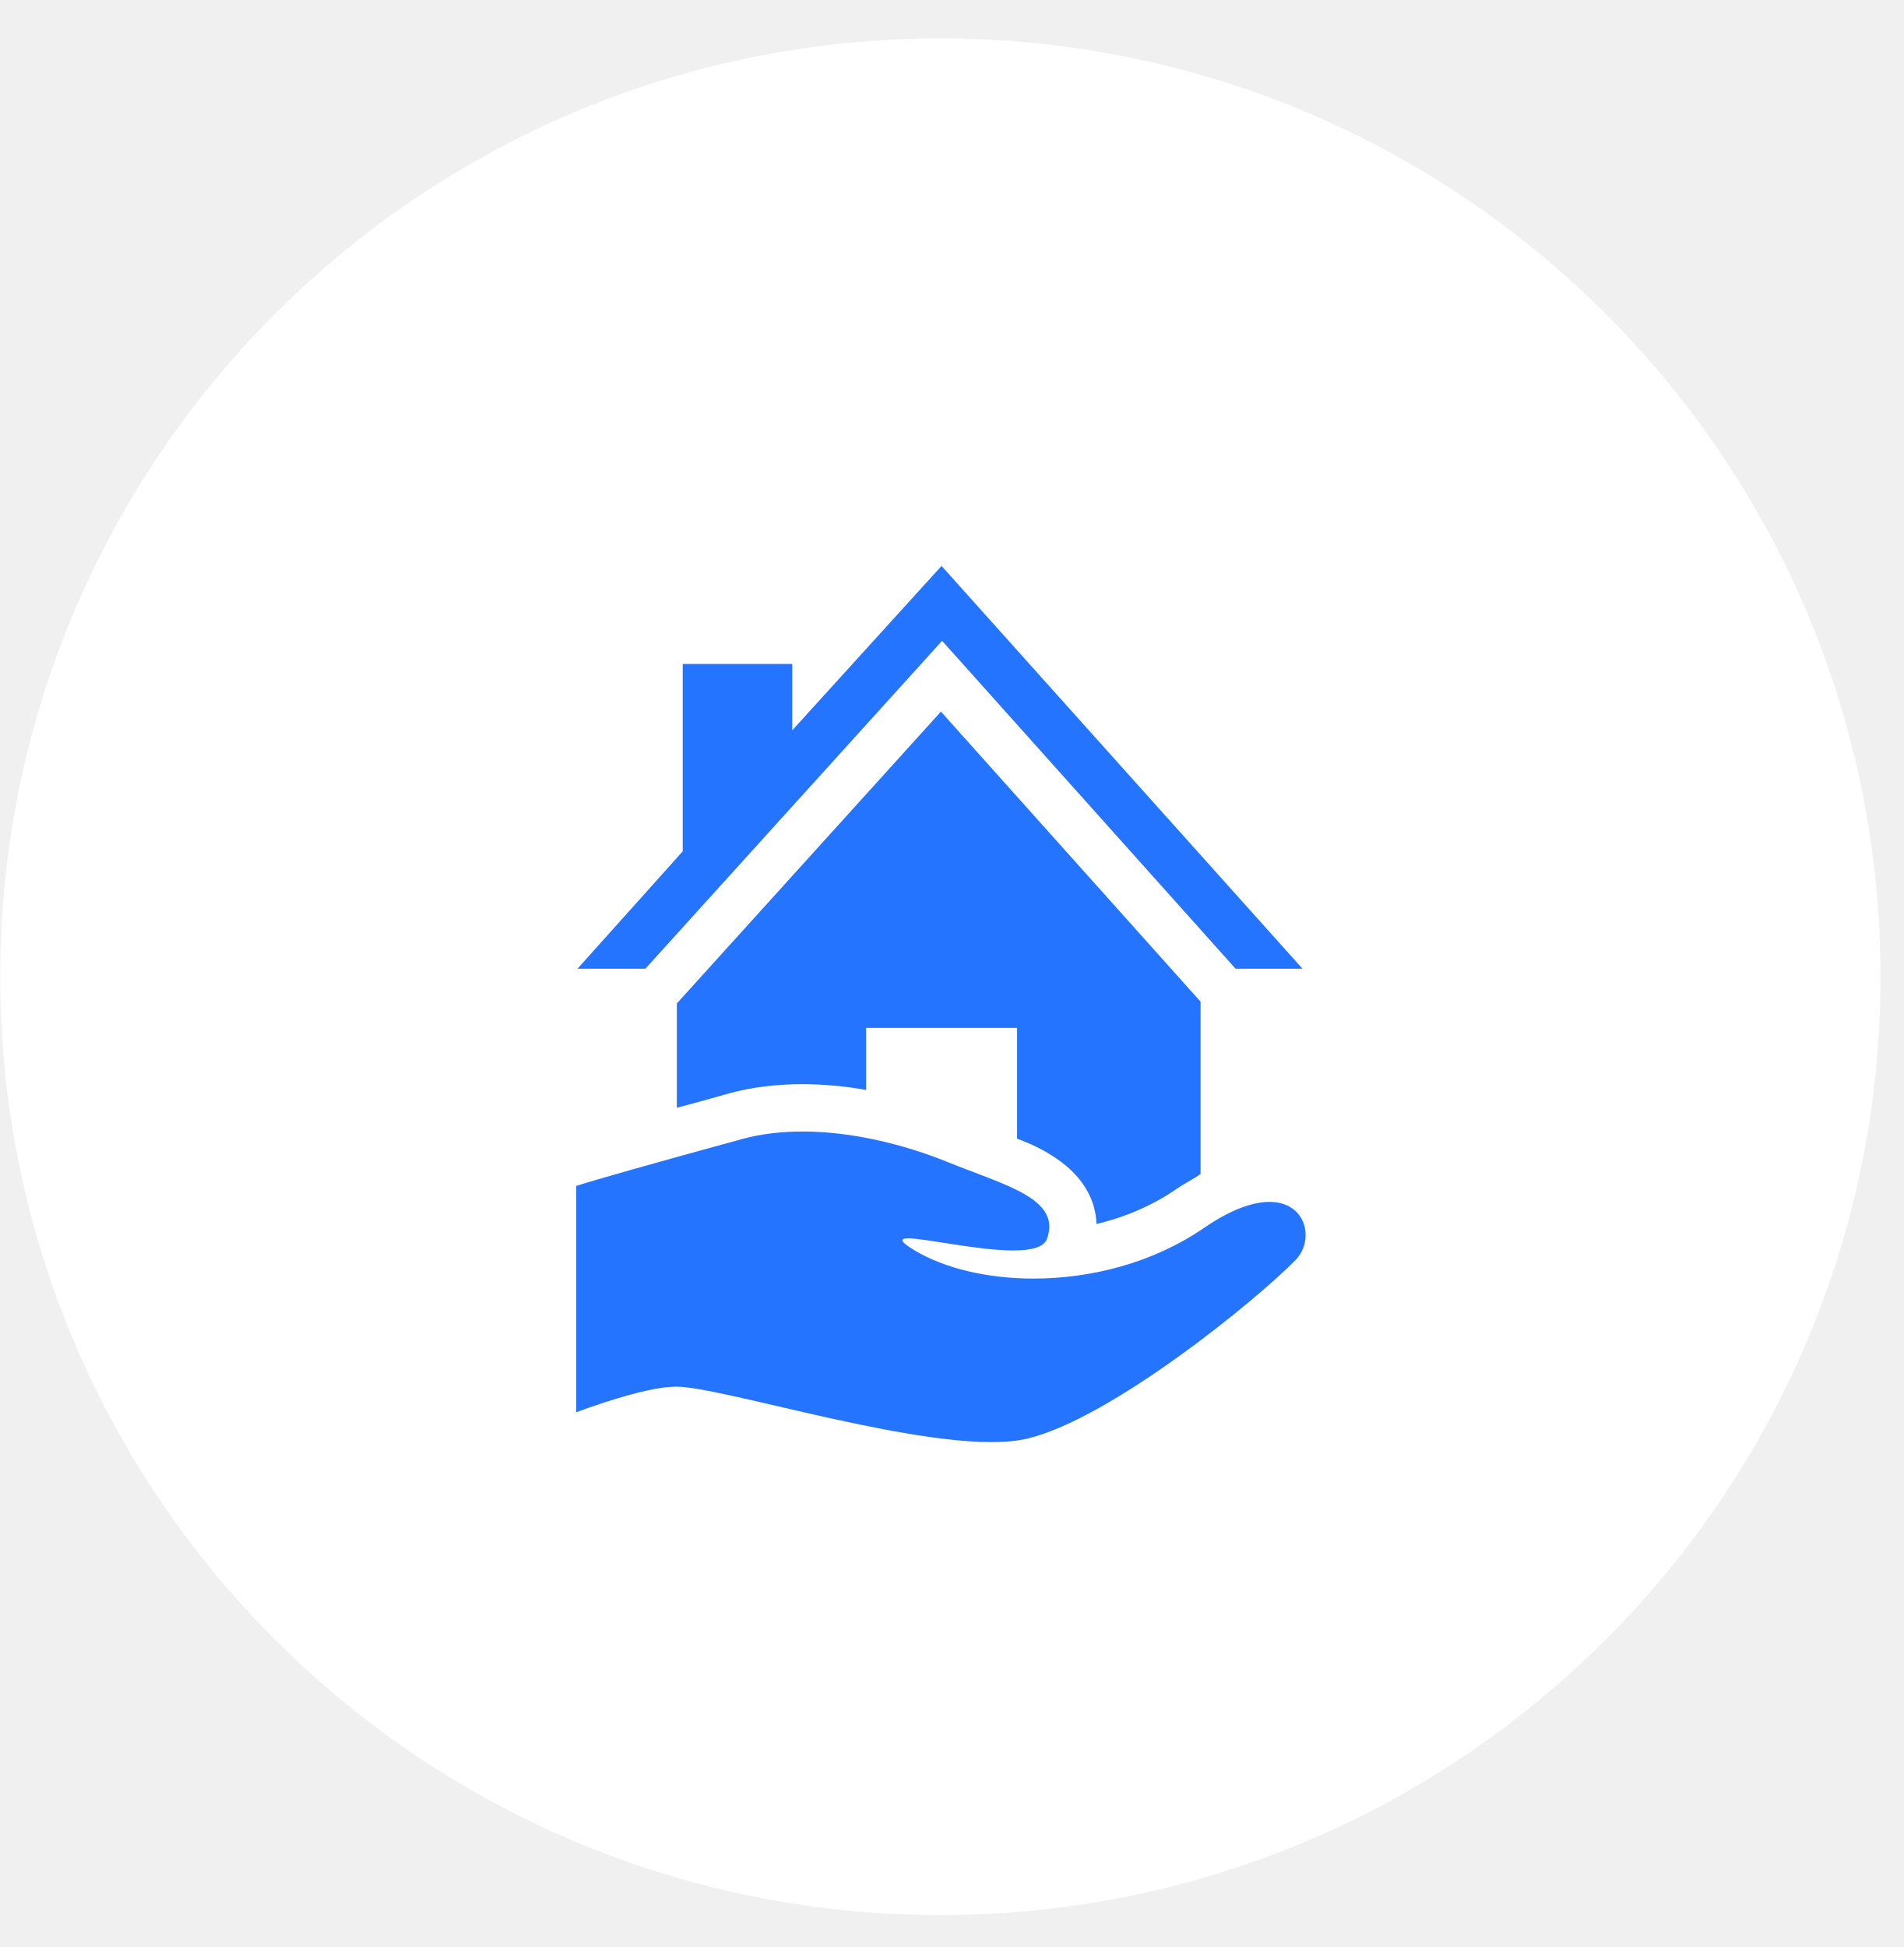
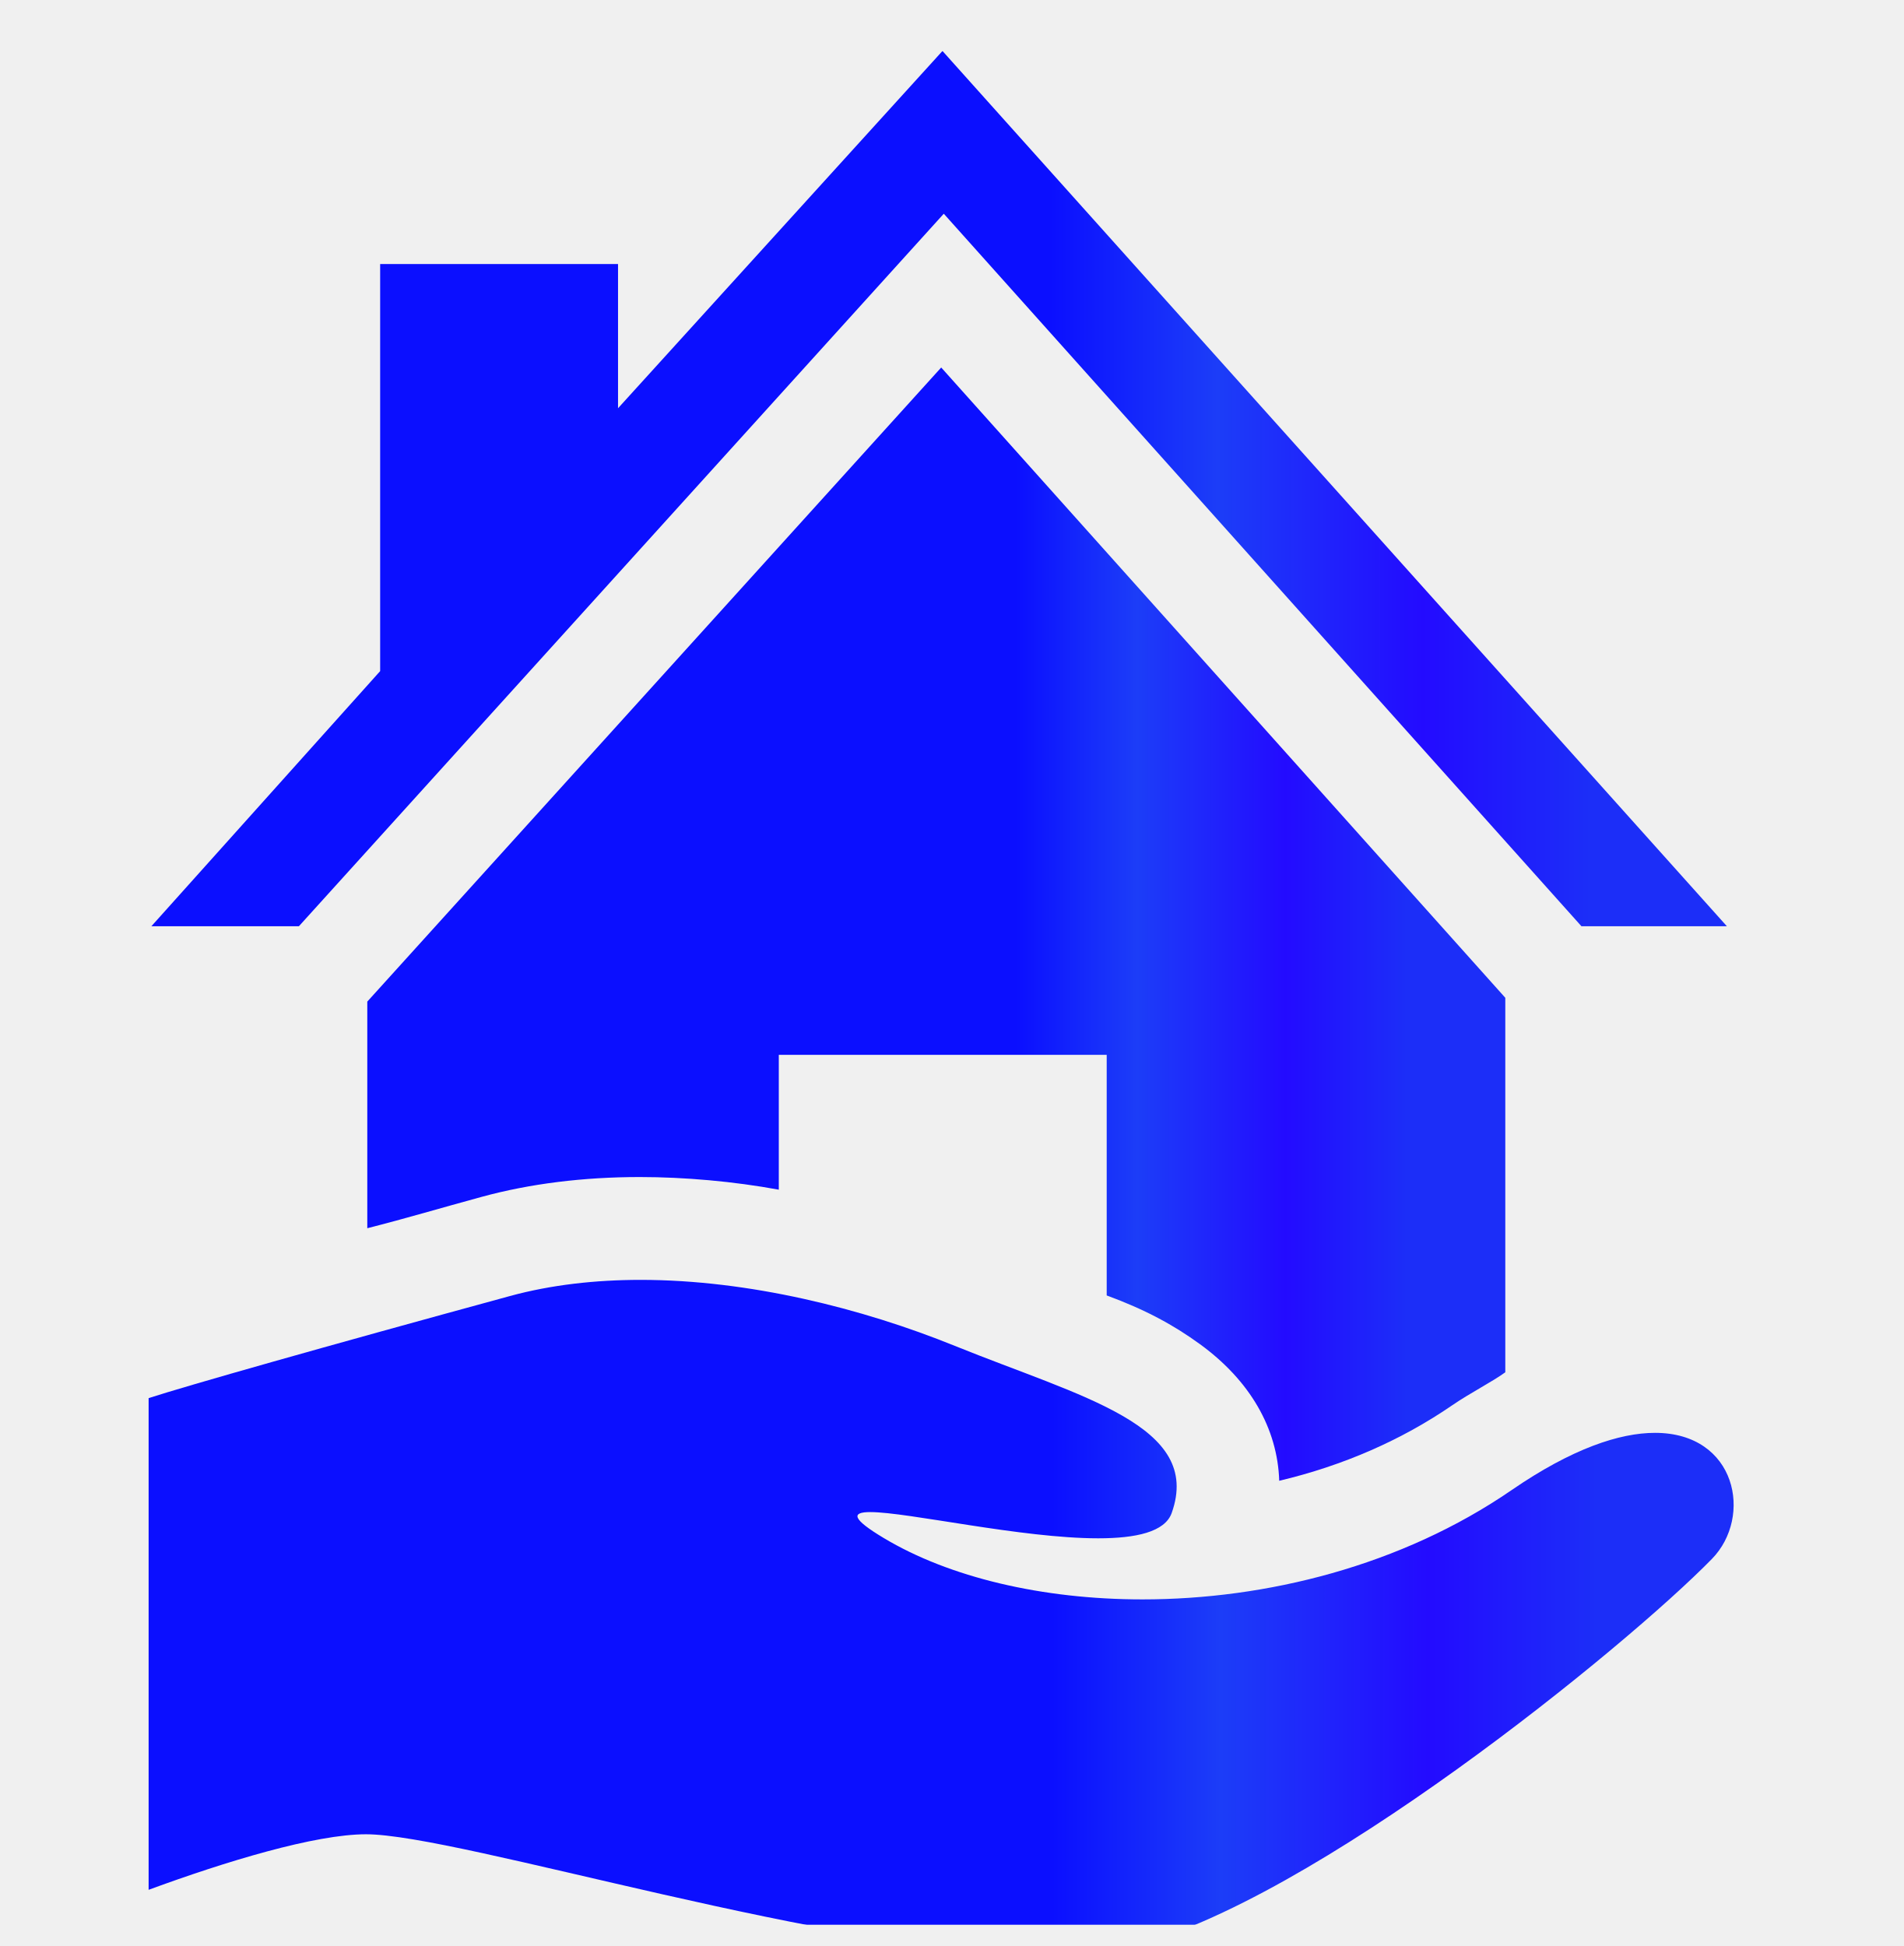
- <svg xmlns="http://www.w3.org/2000/svg" width="44" height="45" viewBox="0 0 44 45" fill="none">
-   <path d="M21.737 44.262C33.738 44.262 43.467 34.553 43.467 22.575C43.467 10.598 33.738 0.889 21.737 0.889C9.735 0.889 0.006 10.598 0.006 22.575C0.006 34.553 9.735 44.262 21.737 44.262Z" fill="white" />
-   <g clip-path="url(#clip0_244_1932)">
-     <path d="M18.542 25.058C19.018 25.058 19.543 25.104 20.021 25.192V23.758H23.509V26.318C23.92 26.468 24.219 26.631 24.501 26.835C25.034 27.223 25.327 27.731 25.345 28.289C26.023 28.128 26.646 27.857 27.184 27.486C27.379 27.352 27.613 27.235 27.75 27.135V23.151L21.749 16.447L15.645 23.192V25.602C16.055 25.498 16.429 25.387 16.862 25.268C17.375 25.129 17.944 25.058 18.542 25.058Z" fill="#2474FF" />
-     <path d="M21.776 14.811L28.56 22.39H30.107L21.763 13.08L18.312 16.88V15.346H15.781V19.676L13.348 22.39H14.917L21.776 14.811Z" fill="#2474FF" />
-     <path d="M29.342 27.779C28.966 27.779 28.46 27.946 27.818 28.388C26.642 29.195 25.204 29.551 23.89 29.551C22.821 29.551 21.835 29.316 21.138 28.898C20.793 28.691 20.794 28.622 20.994 28.622C21.396 28.622 22.602 28.901 23.419 28.901C23.821 28.901 24.129 28.834 24.201 28.632C24.534 27.7 23.243 27.4 21.894 26.854C20.906 26.454 19.7 26.152 18.552 26.152C18.074 26.152 17.601 26.204 17.162 26.324C15.169 26.867 13.729 27.277 13.318 27.41V32.64C14.139 32.338 15.09 32.049 15.631 32.049C16.623 32.049 20.64 33.33 22.915 33.33C23.233 33.33 23.519 33.305 23.756 33.247C25.686 32.781 29.038 30.052 29.948 29.12C30.384 28.673 30.211 27.779 29.342 27.779Z" fill="#2474FF" />
+ <svg xmlns="http://www.w3.org/2000/svg" width="45" height="46" viewBox="0 0 45 46" fill="none">
+   <g clip-path="url(#clip0_2116_314)">
+     <mask id="mask0_2116_314" style="mask-type:luminance" maskUnits="userSpaceOnUse" x="-1" y="1" width="46" height="46">
+       <path d="M44.75 1.205H-0.25V46.205H44.75V1.205Z" fill="white" />
+     </mask>
+     <g mask="url(#mask0_2116_314)">
+       <path d="M15.121 27.823C16.179 27.823 17.345 27.926 18.409 28.122V24.935H26.16V30.622C27.071 30.957 27.737 31.318 28.362 31.772C29.547 32.633 30.198 33.763 30.238 35.003C31.746 34.646 33.129 34.042 34.326 33.219C34.759 32.922 35.278 32.661 35.582 32.438V23.586L22.248 8.687L8.682 23.676V29.033C9.594 28.802 10.425 28.553 11.388 28.291C12.527 27.98 13.792 27.823 15.121 27.823Z" fill="url(#paint0_linear_2116_314)" />
+       <path d="M22.309 5.052L37.382 21.895H40.82L22.278 1.205L14.609 9.65V6.241H8.986V15.864L3.578 21.895H7.065L22.309 5.052Z" fill="url(#paint1_linear_2116_314)" />
+       <path d="M39.121 33.87C38.286 33.87 37.162 34.24 35.733 35.222C33.122 37.017 29.926 37.807 27.005 37.807C24.631 37.807 22.439 37.285 20.891 36.357C20.124 35.897 20.126 35.743 20.571 35.743C21.464 35.743 24.143 36.363 25.959 36.363C26.852 36.363 27.536 36.213 27.696 35.765C28.436 33.694 25.568 33.027 22.57 31.814C20.375 30.925 17.695 30.254 15.144 30.254C14.08 30.254 13.029 30.37 12.054 30.636C7.625 31.844 4.425 32.754 3.513 33.049V44.672C5.337 44.001 7.449 43.359 8.651 43.359C10.857 43.359 19.784 46.205 24.838 46.205C25.546 46.205 26.18 46.149 26.707 46.022C30.997 44.986 38.445 38.92 40.467 36.849C41.437 35.855 41.053 33.87 39.121 33.87Z" fill="url(#paint2_linear_2116_314)" />
+     </g>
  </g>
  <defs>
-     <clipPath id="clip0_244_1932">
-       <rect width="20.25" height="20.25" fill="white" transform="translate(11.625 13.0798)" />
+     <linearGradient id="paint0_linear_2116_314" x1="24.022" y1="15.889" x2="33.255" y2="15.889" gradientUnits="userSpaceOnUse">
+       <stop stop-color="#0B0FFF" />
+       <stop offset="0.31" stop-color="#1C3DF8" />
+       <stop offset="0.69" stop-color="#230BFF" />
+       <stop offset="1" stop-color="#1C2EF8" />
+     </linearGradient>
+     <linearGradient id="paint1_linear_2116_314" x1="24.816" y1="6.867" x2="37.598" y2="6.867" gradientUnits="userSpaceOnUse">
+       <stop stop-color="#0B0FFF" />
+       <stop offset="0.31" stop-color="#1C3DF8" />
+       <stop offset="0.69" stop-color="#230BFF" />
+       <stop offset="1" stop-color="#1C2EF8" />
+     </linearGradient>
+     <linearGradient id="paint2_linear_2116_314" x1="24.879" y1="34.619" x2="37.738" y2="34.619" gradientUnits="userSpaceOnUse">
+       <stop stop-color="#0B0FFF" />
+       <stop offset="0.31" stop-color="#1C3DF8" />
+       <stop offset="0.69" stop-color="#230BFF" />
+       <stop offset="1" stop-color="#1C2EF8" />
+     </linearGradient>
+     <clipPath id="clip0_2116_314">
+       <rect width="44" height="45" fill="white" transform="translate(0.5 0.5)" />
    </clipPath>
  </defs>
</svg>
